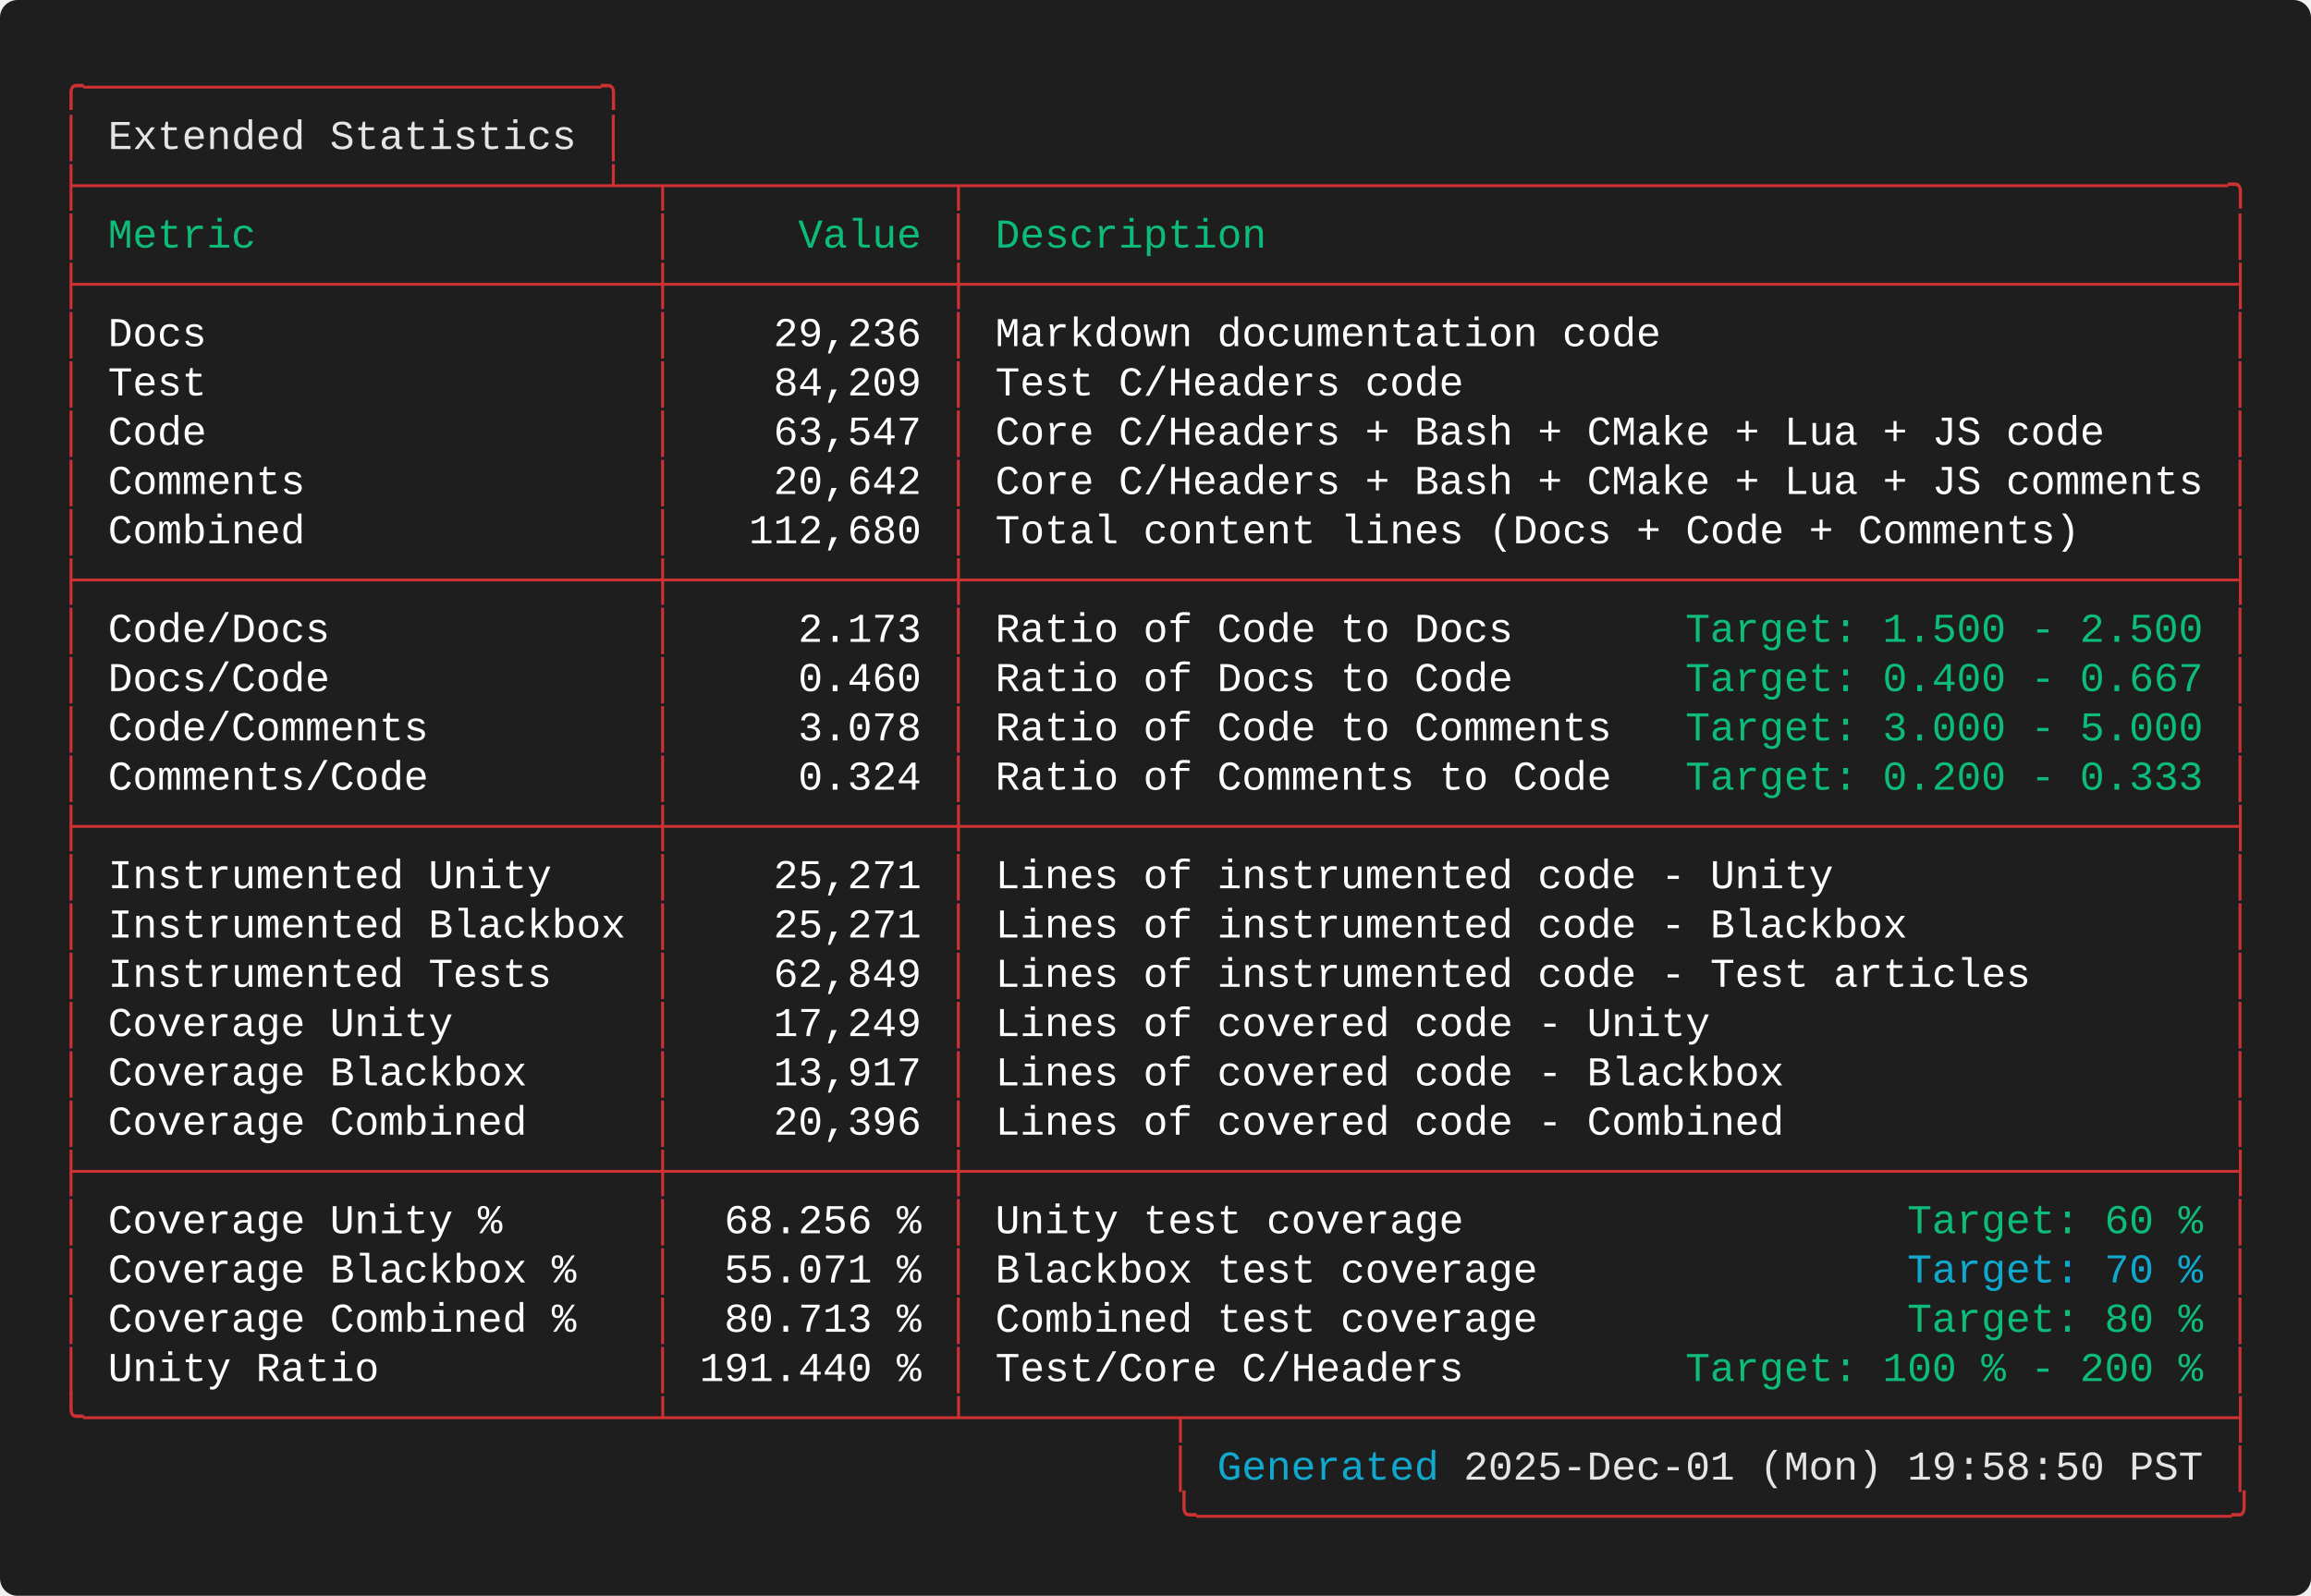
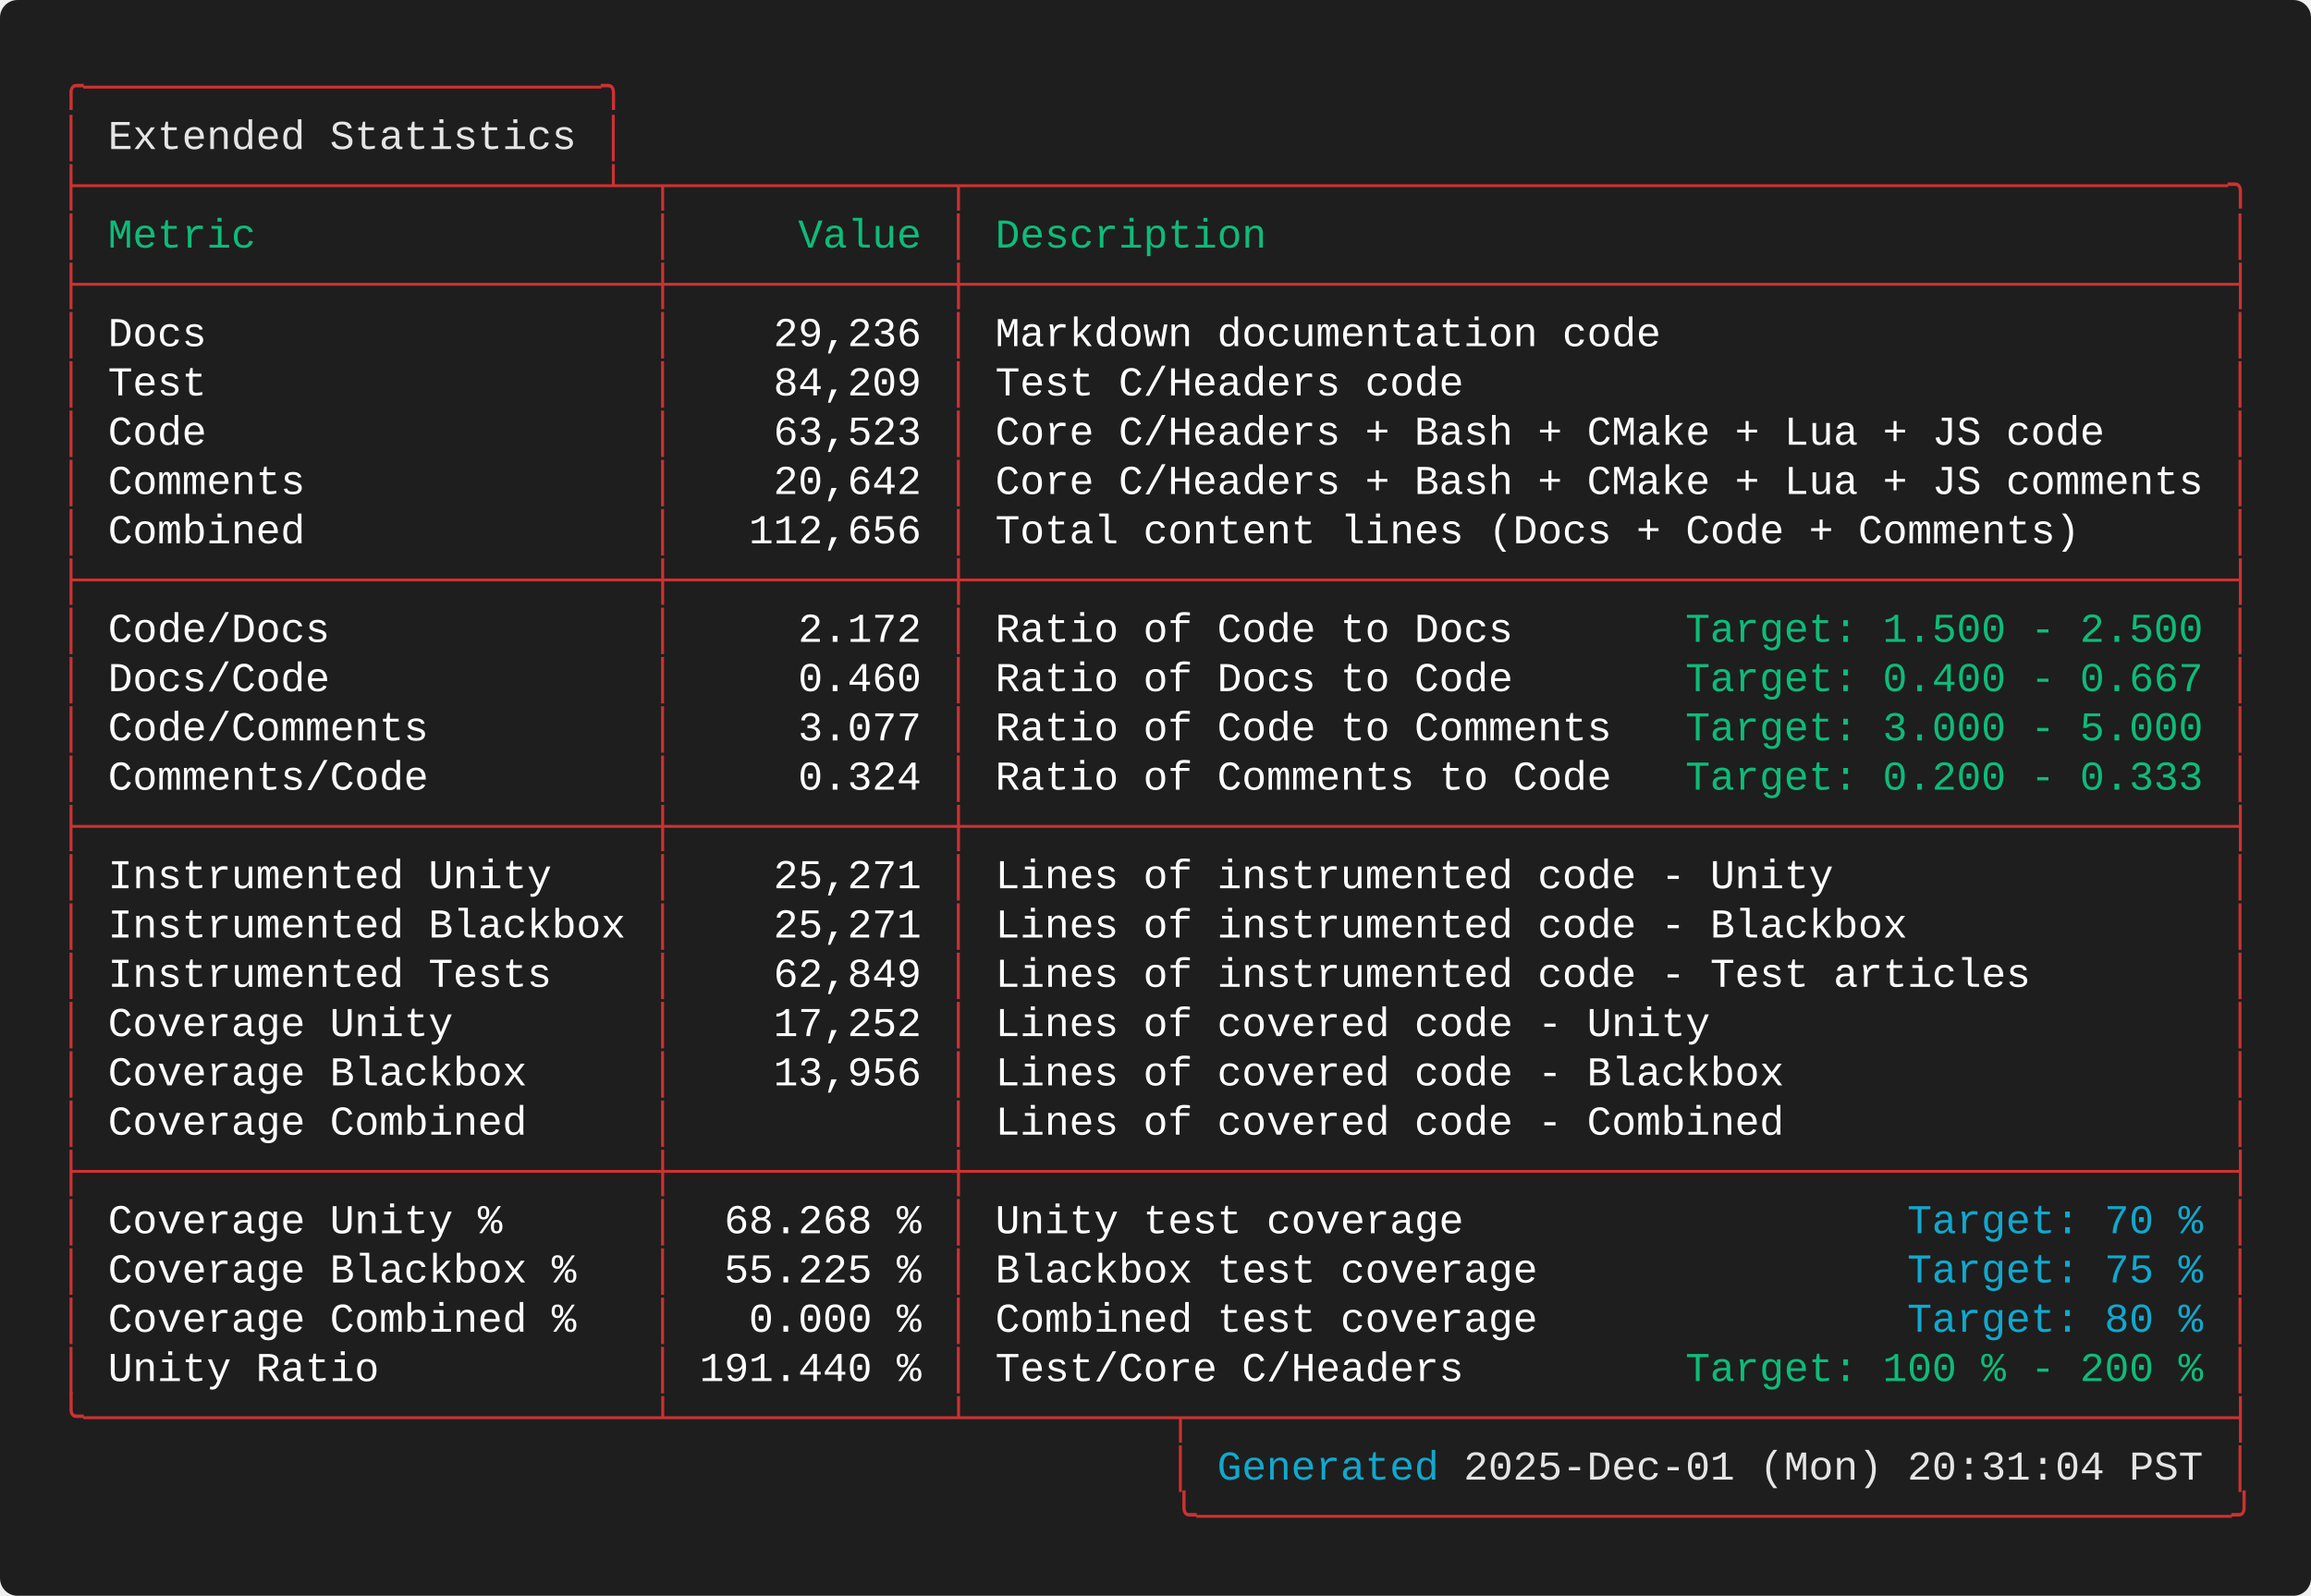
<svg xmlns="http://www.w3.org/2000/svg" width="787.60" height="544.00" viewBox="0 0 787.60 544.00">
  <defs>
    <style type="text/css">.terminal-text { font-family: 'Consolas', 'Consolas', 'Monaco', 'Courier New', monospace; }</style>
  </defs>
  <rect width="100%" height="100%" fill="#1e1e1e" rx="6" />
  <text x="20.00" y="34.00" font-size="14" class="terminal-text" xml:space="preserve" textLength="193.20" lengthAdjust="spacingAndGlyphs" fill="#cd3131">╭─────────────────────╮</text>
  <text x="20.00" y="50.80" font-size="14" class="terminal-text" xml:space="preserve" textLength="16.80" lengthAdjust="spacingAndGlyphs" fill="#cd3131">│ </text>
  <text x="36.80" y="50.80" font-size="14" class="terminal-text" xml:space="preserve" textLength="159.60" lengthAdjust="spacingAndGlyphs" fill="#e5e5e5">Extended Statistics</text>
  <text x="196.40" y="50.80" font-size="14" class="terminal-text" xml:space="preserve" textLength="8.40" lengthAdjust="spacingAndGlyphs" fill="#ffffff"> </text>
  <text x="204.80" y="50.80" font-size="14" class="terminal-text" xml:space="preserve" textLength="8.40" lengthAdjust="spacingAndGlyphs" fill="#cd3131">│</text>
  <text x="20.00" y="67.60" font-size="14" class="terminal-text" xml:space="preserve" textLength="747.60" lengthAdjust="spacingAndGlyphs" fill="#cd3131">├─────────────────────┴─┬───────────┬───────────────────────────────────────────────────╮</text>
  <text x="20.00" y="84.40" font-size="14" class="terminal-text" xml:space="preserve" textLength="8.40" lengthAdjust="spacingAndGlyphs" fill="#cd3131">│</text>
  <text x="28.40" y="84.40" font-size="14" class="terminal-text" xml:space="preserve" textLength="193.20" lengthAdjust="spacingAndGlyphs" fill="#0dbc79"> Metric                </text>
  <text x="221.60" y="84.40" font-size="14" class="terminal-text" xml:space="preserve" textLength="8.40" lengthAdjust="spacingAndGlyphs" fill="#cd3131">│</text>
  <text x="230.00" y="84.40" font-size="14" class="terminal-text" xml:space="preserve" textLength="92.40" lengthAdjust="spacingAndGlyphs" fill="#0dbc79">     Value </text>
  <text x="322.40" y="84.40" font-size="14" class="terminal-text" xml:space="preserve" textLength="8.40" lengthAdjust="spacingAndGlyphs" fill="#cd3131">│</text>
  <text x="330.80" y="84.40" font-size="14" class="terminal-text" xml:space="preserve" textLength="428.40" lengthAdjust="spacingAndGlyphs" fill="#0dbc79"> Description                                       </text>
  <text x="759.20" y="84.40" font-size="14" class="terminal-text" xml:space="preserve" textLength="8.40" lengthAdjust="spacingAndGlyphs" fill="#cd3131">│</text>
  <text x="20.00" y="101.20" font-size="14" class="terminal-text" xml:space="preserve" textLength="747.60" lengthAdjust="spacingAndGlyphs" fill="#cd3131">├───────────────────────┼───────────┼───────────────────────────────────────────────────┤</text>
  <text x="20.00" y="118.00" font-size="14" class="terminal-text" xml:space="preserve" textLength="8.40" lengthAdjust="spacingAndGlyphs" fill="#cd3131">│</text>
  <text x="28.40" y="118.00" font-size="14" class="terminal-text" xml:space="preserve" textLength="193.20" lengthAdjust="spacingAndGlyphs" fill="#ffffff"> Docs                  </text>
  <text x="221.60" y="118.00" font-size="14" class="terminal-text" xml:space="preserve" textLength="8.40" lengthAdjust="spacingAndGlyphs" fill="#cd3131">│</text>
  <text x="230.00" y="118.00" font-size="14" class="terminal-text" xml:space="preserve" textLength="92.40" lengthAdjust="spacingAndGlyphs" fill="#ffffff">    29,236 </text>
  <text x="322.40" y="118.00" font-size="14" class="terminal-text" xml:space="preserve" textLength="8.40" lengthAdjust="spacingAndGlyphs" fill="#cd3131">│</text>
  <text x="330.80" y="118.00" font-size="14" class="terminal-text" xml:space="preserve" textLength="428.40" lengthAdjust="spacingAndGlyphs" fill="#ffffff"> Markdown documentation code                       </text>
  <text x="759.20" y="118.00" font-size="14" class="terminal-text" xml:space="preserve" textLength="8.40" lengthAdjust="spacingAndGlyphs" fill="#cd3131">│</text>
  <text x="20.00" y="134.80" font-size="14" class="terminal-text" xml:space="preserve" textLength="8.40" lengthAdjust="spacingAndGlyphs" fill="#cd3131">│</text>
  <text x="28.40" y="134.80" font-size="14" class="terminal-text" xml:space="preserve" textLength="193.20" lengthAdjust="spacingAndGlyphs" fill="#ffffff"> Test                  </text>
  <text x="221.60" y="134.80" font-size="14" class="terminal-text" xml:space="preserve" textLength="8.40" lengthAdjust="spacingAndGlyphs" fill="#cd3131">│</text>
  <text x="230.00" y="134.80" font-size="14" class="terminal-text" xml:space="preserve" textLength="92.40" lengthAdjust="spacingAndGlyphs" fill="#ffffff">    84,209 </text>
  <text x="322.40" y="134.80" font-size="14" class="terminal-text" xml:space="preserve" textLength="8.40" lengthAdjust="spacingAndGlyphs" fill="#cd3131">│</text>
  <text x="330.80" y="134.80" font-size="14" class="terminal-text" xml:space="preserve" textLength="428.40" lengthAdjust="spacingAndGlyphs" fill="#ffffff"> Test C/Headers code                               </text>
  <text x="759.20" y="134.80" font-size="14" class="terminal-text" xml:space="preserve" textLength="8.40" lengthAdjust="spacingAndGlyphs" fill="#cd3131">│</text>
  <text x="20.00" y="151.60" font-size="14" class="terminal-text" xml:space="preserve" textLength="8.40" lengthAdjust="spacingAndGlyphs" fill="#cd3131">│</text>
  <text x="28.40" y="151.60" font-size="14" class="terminal-text" xml:space="preserve" textLength="193.20" lengthAdjust="spacingAndGlyphs" fill="#ffffff"> Code                  </text>
  <text x="221.60" y="151.60" font-size="14" class="terminal-text" xml:space="preserve" textLength="8.40" lengthAdjust="spacingAndGlyphs" fill="#cd3131">│</text>
-   <text x="230.00" y="151.60" font-size="14" class="terminal-text" xml:space="preserve" textLength="92.40" lengthAdjust="spacingAndGlyphs" fill="#ffffff">    63,547 </text>
+   <text x="230.00" y="151.60" font-size="14" class="terminal-text" xml:space="preserve" textLength="92.40" lengthAdjust="spacingAndGlyphs" fill="#ffffff">    63,523 </text>
  <text x="322.40" y="151.60" font-size="14" class="terminal-text" xml:space="preserve" textLength="8.40" lengthAdjust="spacingAndGlyphs" fill="#cd3131">│</text>
  <text x="330.80" y="151.60" font-size="14" class="terminal-text" xml:space="preserve" textLength="428.40" lengthAdjust="spacingAndGlyphs" fill="#ffffff"> Core C/Headers + Bash + CMake + Lua + JS code     </text>
  <text x="759.20" y="151.60" font-size="14" class="terminal-text" xml:space="preserve" textLength="8.40" lengthAdjust="spacingAndGlyphs" fill="#cd3131">│</text>
  <text x="20.00" y="168.40" font-size="14" class="terminal-text" xml:space="preserve" textLength="8.40" lengthAdjust="spacingAndGlyphs" fill="#cd3131">│</text>
  <text x="28.40" y="168.40" font-size="14" class="terminal-text" xml:space="preserve" textLength="193.20" lengthAdjust="spacingAndGlyphs" fill="#ffffff"> Comments              </text>
  <text x="221.60" y="168.40" font-size="14" class="terminal-text" xml:space="preserve" textLength="8.40" lengthAdjust="spacingAndGlyphs" fill="#cd3131">│</text>
  <text x="230.00" y="168.40" font-size="14" class="terminal-text" xml:space="preserve" textLength="92.40" lengthAdjust="spacingAndGlyphs" fill="#ffffff">    20,642 </text>
  <text x="322.40" y="168.40" font-size="14" class="terminal-text" xml:space="preserve" textLength="8.40" lengthAdjust="spacingAndGlyphs" fill="#cd3131">│</text>
  <text x="330.80" y="168.40" font-size="14" class="terminal-text" xml:space="preserve" textLength="428.40" lengthAdjust="spacingAndGlyphs" fill="#ffffff"> Core C/Headers + Bash + CMake + Lua + JS comments </text>
  <text x="759.20" y="168.40" font-size="14" class="terminal-text" xml:space="preserve" textLength="8.40" lengthAdjust="spacingAndGlyphs" fill="#cd3131">│</text>
  <text x="20.00" y="185.20" font-size="14" class="terminal-text" xml:space="preserve" textLength="8.40" lengthAdjust="spacingAndGlyphs" fill="#cd3131">│</text>
  <text x="28.40" y="185.20" font-size="14" class="terminal-text" xml:space="preserve" textLength="193.20" lengthAdjust="spacingAndGlyphs" fill="#ffffff"> Combined              </text>
  <text x="221.60" y="185.20" font-size="14" class="terminal-text" xml:space="preserve" textLength="8.40" lengthAdjust="spacingAndGlyphs" fill="#cd3131">│</text>
-   <text x="230.00" y="185.20" font-size="14" class="terminal-text" xml:space="preserve" textLength="92.40" lengthAdjust="spacingAndGlyphs" fill="#ffffff">   112,680 </text>
+   <text x="230.00" y="185.20" font-size="14" class="terminal-text" xml:space="preserve" textLength="92.40" lengthAdjust="spacingAndGlyphs" fill="#ffffff">   112,656 </text>
  <text x="322.40" y="185.20" font-size="14" class="terminal-text" xml:space="preserve" textLength="8.40" lengthAdjust="spacingAndGlyphs" fill="#cd3131">│</text>
  <text x="330.80" y="185.20" font-size="14" class="terminal-text" xml:space="preserve" textLength="428.40" lengthAdjust="spacingAndGlyphs" fill="#ffffff"> Total content lines (Docs + Code + Comments)      </text>
  <text x="759.20" y="185.20" font-size="14" class="terminal-text" xml:space="preserve" textLength="8.40" lengthAdjust="spacingAndGlyphs" fill="#cd3131">│</text>
  <text x="20.00" y="202.00" font-size="14" class="terminal-text" xml:space="preserve" textLength="747.60" lengthAdjust="spacingAndGlyphs" fill="#cd3131">├───────────────────────┼───────────┼───────────────────────────────────────────────────┤</text>
  <text x="20.00" y="218.80" font-size="14" class="terminal-text" xml:space="preserve" textLength="8.40" lengthAdjust="spacingAndGlyphs" fill="#cd3131">│</text>
  <text x="28.40" y="218.80" font-size="14" class="terminal-text" xml:space="preserve" textLength="193.20" lengthAdjust="spacingAndGlyphs" fill="#ffffff"> Code/Docs             </text>
  <text x="221.60" y="218.80" font-size="14" class="terminal-text" xml:space="preserve" textLength="8.40" lengthAdjust="spacingAndGlyphs" fill="#cd3131">│</text>
-   <text x="230.00" y="218.80" font-size="14" class="terminal-text" xml:space="preserve" textLength="92.40" lengthAdjust="spacingAndGlyphs" fill="#ffffff">     2.173 </text>
+   <text x="230.00" y="218.80" font-size="14" class="terminal-text" xml:space="preserve" textLength="92.40" lengthAdjust="spacingAndGlyphs" fill="#ffffff">     2.172 </text>
  <text x="322.40" y="218.80" font-size="14" class="terminal-text" xml:space="preserve" textLength="8.40" lengthAdjust="spacingAndGlyphs" fill="#cd3131">│</text>
  <text x="330.80" y="218.80" font-size="14" class="terminal-text" xml:space="preserve" textLength="243.60" lengthAdjust="spacingAndGlyphs" fill="#ffffff"> Ratio of Code to Docs       </text>
  <text x="574.40" y="218.80" font-size="14" class="terminal-text" xml:space="preserve" textLength="176.40" lengthAdjust="spacingAndGlyphs" fill="#0dbc79">Target: 1.500 - 2.500</text>
  <text x="750.80" y="218.80" font-size="14" class="terminal-text" xml:space="preserve" textLength="8.40" lengthAdjust="spacingAndGlyphs" fill="#ffffff"> </text>
  <text x="759.20" y="218.80" font-size="14" class="terminal-text" xml:space="preserve" textLength="8.40" lengthAdjust="spacingAndGlyphs" fill="#cd3131">│</text>
  <text x="20.00" y="235.60" font-size="14" class="terminal-text" xml:space="preserve" textLength="8.40" lengthAdjust="spacingAndGlyphs" fill="#cd3131">│</text>
  <text x="28.40" y="235.60" font-size="14" class="terminal-text" xml:space="preserve" textLength="193.20" lengthAdjust="spacingAndGlyphs" fill="#ffffff"> Docs/Code             </text>
  <text x="221.60" y="235.60" font-size="14" class="terminal-text" xml:space="preserve" textLength="8.40" lengthAdjust="spacingAndGlyphs" fill="#cd3131">│</text>
  <text x="230.00" y="235.60" font-size="14" class="terminal-text" xml:space="preserve" textLength="92.40" lengthAdjust="spacingAndGlyphs" fill="#ffffff">     0.460 </text>
  <text x="322.40" y="235.60" font-size="14" class="terminal-text" xml:space="preserve" textLength="8.40" lengthAdjust="spacingAndGlyphs" fill="#cd3131">│</text>
  <text x="330.80" y="235.60" font-size="14" class="terminal-text" xml:space="preserve" textLength="243.60" lengthAdjust="spacingAndGlyphs" fill="#ffffff"> Ratio of Docs to Code       </text>
  <text x="574.40" y="235.60" font-size="14" class="terminal-text" xml:space="preserve" textLength="176.40" lengthAdjust="spacingAndGlyphs" fill="#0dbc79">Target: 0.400 - 0.667</text>
  <text x="750.80" y="235.60" font-size="14" class="terminal-text" xml:space="preserve" textLength="8.40" lengthAdjust="spacingAndGlyphs" fill="#ffffff"> </text>
  <text x="759.20" y="235.60" font-size="14" class="terminal-text" xml:space="preserve" textLength="8.40" lengthAdjust="spacingAndGlyphs" fill="#cd3131">│</text>
  <text x="20.00" y="252.40" font-size="14" class="terminal-text" xml:space="preserve" textLength="8.40" lengthAdjust="spacingAndGlyphs" fill="#cd3131">│</text>
  <text x="28.40" y="252.40" font-size="14" class="terminal-text" xml:space="preserve" textLength="193.20" lengthAdjust="spacingAndGlyphs" fill="#ffffff"> Code/Comments         </text>
  <text x="221.60" y="252.40" font-size="14" class="terminal-text" xml:space="preserve" textLength="8.40" lengthAdjust="spacingAndGlyphs" fill="#cd3131">│</text>
-   <text x="230.00" y="252.40" font-size="14" class="terminal-text" xml:space="preserve" textLength="92.40" lengthAdjust="spacingAndGlyphs" fill="#ffffff">     3.078 </text>
+   <text x="230.00" y="252.40" font-size="14" class="terminal-text" xml:space="preserve" textLength="92.40" lengthAdjust="spacingAndGlyphs" fill="#ffffff">     3.077 </text>
  <text x="322.40" y="252.40" font-size="14" class="terminal-text" xml:space="preserve" textLength="8.40" lengthAdjust="spacingAndGlyphs" fill="#cd3131">│</text>
  <text x="330.80" y="252.40" font-size="14" class="terminal-text" xml:space="preserve" textLength="243.60" lengthAdjust="spacingAndGlyphs" fill="#ffffff"> Ratio of Code to Comments   </text>
  <text x="574.40" y="252.40" font-size="14" class="terminal-text" xml:space="preserve" textLength="176.40" lengthAdjust="spacingAndGlyphs" fill="#0dbc79">Target: 3.000 - 5.000</text>
  <text x="750.80" y="252.40" font-size="14" class="terminal-text" xml:space="preserve" textLength="8.40" lengthAdjust="spacingAndGlyphs" fill="#ffffff"> </text>
  <text x="759.20" y="252.40" font-size="14" class="terminal-text" xml:space="preserve" textLength="8.40" lengthAdjust="spacingAndGlyphs" fill="#cd3131">│</text>
  <text x="20.00" y="269.20" font-size="14" class="terminal-text" xml:space="preserve" textLength="8.40" lengthAdjust="spacingAndGlyphs" fill="#cd3131">│</text>
  <text x="28.40" y="269.20" font-size="14" class="terminal-text" xml:space="preserve" textLength="193.20" lengthAdjust="spacingAndGlyphs" fill="#ffffff"> Comments/Code         </text>
  <text x="221.60" y="269.20" font-size="14" class="terminal-text" xml:space="preserve" textLength="8.40" lengthAdjust="spacingAndGlyphs" fill="#cd3131">│</text>
  <text x="230.00" y="269.20" font-size="14" class="terminal-text" xml:space="preserve" textLength="92.40" lengthAdjust="spacingAndGlyphs" fill="#ffffff">     0.324 </text>
  <text x="322.40" y="269.20" font-size="14" class="terminal-text" xml:space="preserve" textLength="8.40" lengthAdjust="spacingAndGlyphs" fill="#cd3131">│</text>
  <text x="330.80" y="269.20" font-size="14" class="terminal-text" xml:space="preserve" textLength="243.60" lengthAdjust="spacingAndGlyphs" fill="#ffffff"> Ratio of Comments to Code   </text>
  <text x="574.40" y="269.20" font-size="14" class="terminal-text" xml:space="preserve" textLength="176.40" lengthAdjust="spacingAndGlyphs" fill="#0dbc79">Target: 0.200 - 0.333</text>
  <text x="750.80" y="269.20" font-size="14" class="terminal-text" xml:space="preserve" textLength="8.40" lengthAdjust="spacingAndGlyphs" fill="#ffffff"> </text>
  <text x="759.20" y="269.20" font-size="14" class="terminal-text" xml:space="preserve" textLength="8.40" lengthAdjust="spacingAndGlyphs" fill="#cd3131">│</text>
  <text x="20.00" y="286.00" font-size="14" class="terminal-text" xml:space="preserve" textLength="747.60" lengthAdjust="spacingAndGlyphs" fill="#cd3131">├───────────────────────┼───────────┼───────────────────────────────────────────────────┤</text>
  <text x="20.00" y="302.80" font-size="14" class="terminal-text" xml:space="preserve" textLength="8.40" lengthAdjust="spacingAndGlyphs" fill="#cd3131">│</text>
  <text x="28.40" y="302.80" font-size="14" class="terminal-text" xml:space="preserve" textLength="193.20" lengthAdjust="spacingAndGlyphs" fill="#ffffff"> Instrumented Unity    </text>
  <text x="221.60" y="302.80" font-size="14" class="terminal-text" xml:space="preserve" textLength="8.40" lengthAdjust="spacingAndGlyphs" fill="#cd3131">│</text>
  <text x="230.00" y="302.80" font-size="14" class="terminal-text" xml:space="preserve" textLength="92.40" lengthAdjust="spacingAndGlyphs" fill="#ffffff">    25,271 </text>
  <text x="322.40" y="302.80" font-size="14" class="terminal-text" xml:space="preserve" textLength="8.40" lengthAdjust="spacingAndGlyphs" fill="#cd3131">│</text>
  <text x="330.80" y="302.80" font-size="14" class="terminal-text" xml:space="preserve" textLength="428.40" lengthAdjust="spacingAndGlyphs" fill="#ffffff"> Lines of instrumented code - Unity                </text>
  <text x="759.20" y="302.80" font-size="14" class="terminal-text" xml:space="preserve" textLength="8.40" lengthAdjust="spacingAndGlyphs" fill="#cd3131">│</text>
  <text x="20.00" y="319.60" font-size="14" class="terminal-text" xml:space="preserve" textLength="8.40" lengthAdjust="spacingAndGlyphs" fill="#cd3131">│</text>
  <text x="28.40" y="319.60" font-size="14" class="terminal-text" xml:space="preserve" textLength="193.20" lengthAdjust="spacingAndGlyphs" fill="#ffffff"> Instrumented Blackbox </text>
  <text x="221.60" y="319.60" font-size="14" class="terminal-text" xml:space="preserve" textLength="8.40" lengthAdjust="spacingAndGlyphs" fill="#cd3131">│</text>
  <text x="230.00" y="319.60" font-size="14" class="terminal-text" xml:space="preserve" textLength="92.40" lengthAdjust="spacingAndGlyphs" fill="#ffffff">    25,271 </text>
  <text x="322.40" y="319.60" font-size="14" class="terminal-text" xml:space="preserve" textLength="8.40" lengthAdjust="spacingAndGlyphs" fill="#cd3131">│</text>
  <text x="330.80" y="319.60" font-size="14" class="terminal-text" xml:space="preserve" textLength="428.40" lengthAdjust="spacingAndGlyphs" fill="#ffffff"> Lines of instrumented code - Blackbox             </text>
  <text x="759.20" y="319.60" font-size="14" class="terminal-text" xml:space="preserve" textLength="8.40" lengthAdjust="spacingAndGlyphs" fill="#cd3131">│</text>
  <text x="20.00" y="336.40" font-size="14" class="terminal-text" xml:space="preserve" textLength="8.40" lengthAdjust="spacingAndGlyphs" fill="#cd3131">│</text>
  <text x="28.40" y="336.40" font-size="14" class="terminal-text" xml:space="preserve" textLength="193.20" lengthAdjust="spacingAndGlyphs" fill="#ffffff"> Instrumented Tests    </text>
  <text x="221.60" y="336.40" font-size="14" class="terminal-text" xml:space="preserve" textLength="8.40" lengthAdjust="spacingAndGlyphs" fill="#cd3131">│</text>
  <text x="230.00" y="336.40" font-size="14" class="terminal-text" xml:space="preserve" textLength="92.40" lengthAdjust="spacingAndGlyphs" fill="#ffffff">    62,849 </text>
  <text x="322.40" y="336.40" font-size="14" class="terminal-text" xml:space="preserve" textLength="8.40" lengthAdjust="spacingAndGlyphs" fill="#cd3131">│</text>
  <text x="330.80" y="336.40" font-size="14" class="terminal-text" xml:space="preserve" textLength="428.40" lengthAdjust="spacingAndGlyphs" fill="#ffffff"> Lines of instrumented code - Test articles        </text>
  <text x="759.20" y="336.40" font-size="14" class="terminal-text" xml:space="preserve" textLength="8.40" lengthAdjust="spacingAndGlyphs" fill="#cd3131">│</text>
  <text x="20.00" y="353.20" font-size="14" class="terminal-text" xml:space="preserve" textLength="8.40" lengthAdjust="spacingAndGlyphs" fill="#cd3131">│</text>
  <text x="28.40" y="353.20" font-size="14" class="terminal-text" xml:space="preserve" textLength="193.20" lengthAdjust="spacingAndGlyphs" fill="#ffffff"> Coverage Unity        </text>
  <text x="221.60" y="353.20" font-size="14" class="terminal-text" xml:space="preserve" textLength="8.40" lengthAdjust="spacingAndGlyphs" fill="#cd3131">│</text>
-   <text x="230.00" y="353.20" font-size="14" class="terminal-text" xml:space="preserve" textLength="92.40" lengthAdjust="spacingAndGlyphs" fill="#ffffff">    17,249 </text>
+   <text x="230.00" y="353.20" font-size="14" class="terminal-text" xml:space="preserve" textLength="92.40" lengthAdjust="spacingAndGlyphs" fill="#ffffff">    17,252 </text>
  <text x="322.40" y="353.20" font-size="14" class="terminal-text" xml:space="preserve" textLength="8.40" lengthAdjust="spacingAndGlyphs" fill="#cd3131">│</text>
  <text x="330.80" y="353.20" font-size="14" class="terminal-text" xml:space="preserve" textLength="428.40" lengthAdjust="spacingAndGlyphs" fill="#ffffff"> Lines of covered code - Unity                     </text>
  <text x="759.20" y="353.20" font-size="14" class="terminal-text" xml:space="preserve" textLength="8.40" lengthAdjust="spacingAndGlyphs" fill="#cd3131">│</text>
  <text x="20.00" y="370.00" font-size="14" class="terminal-text" xml:space="preserve" textLength="8.40" lengthAdjust="spacingAndGlyphs" fill="#cd3131">│</text>
  <text x="28.40" y="370.00" font-size="14" class="terminal-text" xml:space="preserve" textLength="193.20" lengthAdjust="spacingAndGlyphs" fill="#ffffff"> Coverage Blackbox     </text>
  <text x="221.60" y="370.00" font-size="14" class="terminal-text" xml:space="preserve" textLength="8.40" lengthAdjust="spacingAndGlyphs" fill="#cd3131">│</text>
-   <text x="230.00" y="370.00" font-size="14" class="terminal-text" xml:space="preserve" textLength="92.40" lengthAdjust="spacingAndGlyphs" fill="#ffffff">    13,917 </text>
+   <text x="230.00" y="370.00" font-size="14" class="terminal-text" xml:space="preserve" textLength="92.40" lengthAdjust="spacingAndGlyphs" fill="#ffffff">    13,956 </text>
  <text x="322.40" y="370.00" font-size="14" class="terminal-text" xml:space="preserve" textLength="8.40" lengthAdjust="spacingAndGlyphs" fill="#cd3131">│</text>
  <text x="330.80" y="370.00" font-size="14" class="terminal-text" xml:space="preserve" textLength="428.40" lengthAdjust="spacingAndGlyphs" fill="#ffffff"> Lines of covered code - Blackbox                  </text>
  <text x="759.20" y="370.00" font-size="14" class="terminal-text" xml:space="preserve" textLength="8.40" lengthAdjust="spacingAndGlyphs" fill="#cd3131">│</text>
  <text x="20.00" y="386.80" font-size="14" class="terminal-text" xml:space="preserve" textLength="8.40" lengthAdjust="spacingAndGlyphs" fill="#cd3131">│</text>
  <text x="28.40" y="386.80" font-size="14" class="terminal-text" xml:space="preserve" textLength="193.20" lengthAdjust="spacingAndGlyphs" fill="#ffffff"> Coverage Combined     </text>
  <text x="221.60" y="386.80" font-size="14" class="terminal-text" xml:space="preserve" textLength="8.40" lengthAdjust="spacingAndGlyphs" fill="#cd3131">│</text>
-   <text x="230.00" y="386.80" font-size="14" class="terminal-text" xml:space="preserve" textLength="92.40" lengthAdjust="spacingAndGlyphs" fill="#ffffff">    20,396 </text>
+   <text x="230.00" y="386.80" font-size="14" class="terminal-text" xml:space="preserve" textLength="92.40" lengthAdjust="spacingAndGlyphs" fill="#ffffff">           </text>
  <text x="322.40" y="386.80" font-size="14" class="terminal-text" xml:space="preserve" textLength="8.40" lengthAdjust="spacingAndGlyphs" fill="#cd3131">│</text>
  <text x="330.80" y="386.80" font-size="14" class="terminal-text" xml:space="preserve" textLength="428.40" lengthAdjust="spacingAndGlyphs" fill="#ffffff"> Lines of covered code - Combined                  </text>
  <text x="759.20" y="386.80" font-size="14" class="terminal-text" xml:space="preserve" textLength="8.40" lengthAdjust="spacingAndGlyphs" fill="#cd3131">│</text>
  <text x="20.00" y="403.60" font-size="14" class="terminal-text" xml:space="preserve" textLength="747.60" lengthAdjust="spacingAndGlyphs" fill="#cd3131">├───────────────────────┼───────────┼───────────────────────────────────────────────────┤</text>
  <text x="20.00" y="420.40" font-size="14" class="terminal-text" xml:space="preserve" textLength="8.40" lengthAdjust="spacingAndGlyphs" fill="#cd3131">│</text>
  <text x="28.40" y="420.40" font-size="14" class="terminal-text" xml:space="preserve" textLength="193.20" lengthAdjust="spacingAndGlyphs" fill="#ffffff"> Coverage Unity %      </text>
  <text x="221.60" y="420.40" font-size="14" class="terminal-text" xml:space="preserve" textLength="8.40" lengthAdjust="spacingAndGlyphs" fill="#cd3131">│</text>
-   <text x="230.00" y="420.40" font-size="14" class="terminal-text" xml:space="preserve" textLength="92.40" lengthAdjust="spacingAndGlyphs" fill="#ffffff">  68.256 % </text>
+   <text x="230.00" y="420.40" font-size="14" class="terminal-text" xml:space="preserve" textLength="92.40" lengthAdjust="spacingAndGlyphs" fill="#ffffff">  68.268 % </text>
  <text x="322.40" y="420.40" font-size="14" class="terminal-text" xml:space="preserve" textLength="8.40" lengthAdjust="spacingAndGlyphs" fill="#cd3131">│</text>
  <text x="330.80" y="420.40" font-size="14" class="terminal-text" xml:space="preserve" textLength="319.20" lengthAdjust="spacingAndGlyphs" fill="#ffffff"> Unity test coverage                  </text>
-   <text x="650.00" y="420.40" font-size="14" class="terminal-text" xml:space="preserve" textLength="100.80" lengthAdjust="spacingAndGlyphs" fill="#0dbc79">Target: 60 %</text>
+   <text x="650.00" y="420.40" font-size="14" class="terminal-text" xml:space="preserve" textLength="100.80" lengthAdjust="spacingAndGlyphs" fill="#11a8cd">Target: 70 %</text>
  <text x="750.80" y="420.40" font-size="14" class="terminal-text" xml:space="preserve" textLength="8.40" lengthAdjust="spacingAndGlyphs" fill="#ffffff"> </text>
  <text x="759.20" y="420.40" font-size="14" class="terminal-text" xml:space="preserve" textLength="8.40" lengthAdjust="spacingAndGlyphs" fill="#cd3131">│</text>
  <text x="20.00" y="437.20" font-size="14" class="terminal-text" xml:space="preserve" textLength="8.40" lengthAdjust="spacingAndGlyphs" fill="#cd3131">│</text>
  <text x="28.40" y="437.20" font-size="14" class="terminal-text" xml:space="preserve" textLength="193.20" lengthAdjust="spacingAndGlyphs" fill="#ffffff"> Coverage Blackbox %   </text>
  <text x="221.60" y="437.20" font-size="14" class="terminal-text" xml:space="preserve" textLength="8.40" lengthAdjust="spacingAndGlyphs" fill="#cd3131">│</text>
-   <text x="230.00" y="437.20" font-size="14" class="terminal-text" xml:space="preserve" textLength="92.40" lengthAdjust="spacingAndGlyphs" fill="#ffffff">  55.071 % </text>
+   <text x="230.00" y="437.20" font-size="14" class="terminal-text" xml:space="preserve" textLength="92.40" lengthAdjust="spacingAndGlyphs" fill="#ffffff">  55.225 % </text>
  <text x="322.40" y="437.20" font-size="14" class="terminal-text" xml:space="preserve" textLength="8.40" lengthAdjust="spacingAndGlyphs" fill="#cd3131">│</text>
  <text x="330.80" y="437.20" font-size="14" class="terminal-text" xml:space="preserve" textLength="319.20" lengthAdjust="spacingAndGlyphs" fill="#ffffff"> Blackbox test coverage               </text>
-   <text x="650.00" y="437.20" font-size="14" class="terminal-text" xml:space="preserve" textLength="100.80" lengthAdjust="spacingAndGlyphs" fill="#11a8cd">Target: 70 %</text>
+   <text x="650.00" y="437.20" font-size="14" class="terminal-text" xml:space="preserve" textLength="100.80" lengthAdjust="spacingAndGlyphs" fill="#11a8cd">Target: 75 %</text>
  <text x="750.80" y="437.20" font-size="14" class="terminal-text" xml:space="preserve" textLength="8.40" lengthAdjust="spacingAndGlyphs" fill="#ffffff"> </text>
  <text x="759.20" y="437.20" font-size="14" class="terminal-text" xml:space="preserve" textLength="8.40" lengthAdjust="spacingAndGlyphs" fill="#cd3131">│</text>
  <text x="20.00" y="454.00" font-size="14" class="terminal-text" xml:space="preserve" textLength="8.40" lengthAdjust="spacingAndGlyphs" fill="#cd3131">│</text>
  <text x="28.40" y="454.00" font-size="14" class="terminal-text" xml:space="preserve" textLength="193.20" lengthAdjust="spacingAndGlyphs" fill="#ffffff"> Coverage Combined %   </text>
  <text x="221.60" y="454.00" font-size="14" class="terminal-text" xml:space="preserve" textLength="8.40" lengthAdjust="spacingAndGlyphs" fill="#cd3131">│</text>
-   <text x="230.00" y="454.00" font-size="14" class="terminal-text" xml:space="preserve" textLength="92.40" lengthAdjust="spacingAndGlyphs" fill="#ffffff">  80.713 % </text>
+   <text x="230.00" y="454.00" font-size="14" class="terminal-text" xml:space="preserve" textLength="92.40" lengthAdjust="spacingAndGlyphs" fill="#ffffff">   0.000 % </text>
  <text x="322.40" y="454.00" font-size="14" class="terminal-text" xml:space="preserve" textLength="8.40" lengthAdjust="spacingAndGlyphs" fill="#cd3131">│</text>
  <text x="330.80" y="454.00" font-size="14" class="terminal-text" xml:space="preserve" textLength="319.20" lengthAdjust="spacingAndGlyphs" fill="#ffffff"> Combined test coverage               </text>
-   <text x="650.00" y="454.00" font-size="14" class="terminal-text" xml:space="preserve" textLength="100.80" lengthAdjust="spacingAndGlyphs" fill="#0dbc79">Target: 80 %</text>
+   <text x="650.00" y="454.00" font-size="14" class="terminal-text" xml:space="preserve" textLength="100.80" lengthAdjust="spacingAndGlyphs" fill="#11a8cd">Target: 80 %</text>
  <text x="750.80" y="454.00" font-size="14" class="terminal-text" xml:space="preserve" textLength="8.40" lengthAdjust="spacingAndGlyphs" fill="#ffffff"> </text>
  <text x="759.20" y="454.00" font-size="14" class="terminal-text" xml:space="preserve" textLength="8.40" lengthAdjust="spacingAndGlyphs" fill="#cd3131">│</text>
  <text x="20.00" y="470.80" font-size="14" class="terminal-text" xml:space="preserve" textLength="8.40" lengthAdjust="spacingAndGlyphs" fill="#cd3131">│</text>
  <text x="28.40" y="470.80" font-size="14" class="terminal-text" xml:space="preserve" textLength="193.20" lengthAdjust="spacingAndGlyphs" fill="#ffffff"> Unity Ratio           </text>
  <text x="221.60" y="470.80" font-size="14" class="terminal-text" xml:space="preserve" textLength="8.40" lengthAdjust="spacingAndGlyphs" fill="#cd3131">│</text>
  <text x="230.00" y="470.80" font-size="14" class="terminal-text" xml:space="preserve" textLength="92.40" lengthAdjust="spacingAndGlyphs" fill="#ffffff"> 191.440 % </text>
  <text x="322.40" y="470.80" font-size="14" class="terminal-text" xml:space="preserve" textLength="8.40" lengthAdjust="spacingAndGlyphs" fill="#cd3131">│</text>
  <text x="330.80" y="470.80" font-size="14" class="terminal-text" xml:space="preserve" textLength="243.60" lengthAdjust="spacingAndGlyphs" fill="#ffffff"> Test/Core C/Headers         </text>
  <text x="574.40" y="470.80" font-size="14" class="terminal-text" xml:space="preserve" textLength="176.40" lengthAdjust="spacingAndGlyphs" fill="#0dbc79">Target: 100 % - 200 %</text>
  <text x="750.80" y="470.80" font-size="14" class="terminal-text" xml:space="preserve" textLength="8.40" lengthAdjust="spacingAndGlyphs" fill="#ffffff"> </text>
  <text x="759.20" y="470.80" font-size="14" class="terminal-text" xml:space="preserve" textLength="8.40" lengthAdjust="spacingAndGlyphs" fill="#cd3131">│</text>
  <text x="20.00" y="487.60" font-size="14" class="terminal-text" xml:space="preserve" textLength="747.60" lengthAdjust="spacingAndGlyphs" fill="#cd3131">╰───────────────────────┴───────────┴────────┬──────────────────────────────────────────┤</text>
  <text x="20.00" y="504.40" font-size="14" class="terminal-text" xml:space="preserve" textLength="394.80" lengthAdjust="spacingAndGlyphs" fill="#cd3131">                                             │ </text>
  <text x="414.80" y="504.40" font-size="14" class="terminal-text" xml:space="preserve" textLength="75.60" lengthAdjust="spacingAndGlyphs" fill="#11a8cd">Generated</text>
-   <text x="490.40" y="504.40" font-size="14" class="terminal-text" xml:space="preserve" textLength="260.40" lengthAdjust="spacingAndGlyphs" fill="#e5e5e5"> 2025-Dec-01 (Mon) 19:58:50 PST</text>
+   <text x="490.40" y="504.40" font-size="14" class="terminal-text" xml:space="preserve" textLength="260.40" lengthAdjust="spacingAndGlyphs" fill="#e5e5e5"> 2025-Dec-01 (Mon) 20:31:04 PST</text>
  <text x="750.80" y="504.40" font-size="14" class="terminal-text" xml:space="preserve" textLength="8.40" lengthAdjust="spacingAndGlyphs" fill="#ffffff"> </text>
  <text x="759.20" y="504.40" font-size="14" class="terminal-text" xml:space="preserve" textLength="8.40" lengthAdjust="spacingAndGlyphs" fill="#cd3131">│</text>
  <text x="20.00" y="521.20" font-size="14" class="terminal-text" xml:space="preserve" textLength="747.60" lengthAdjust="spacingAndGlyphs" fill="#cd3131">                                             ╰──────────────────────────────────────────╯</text>
</svg>
